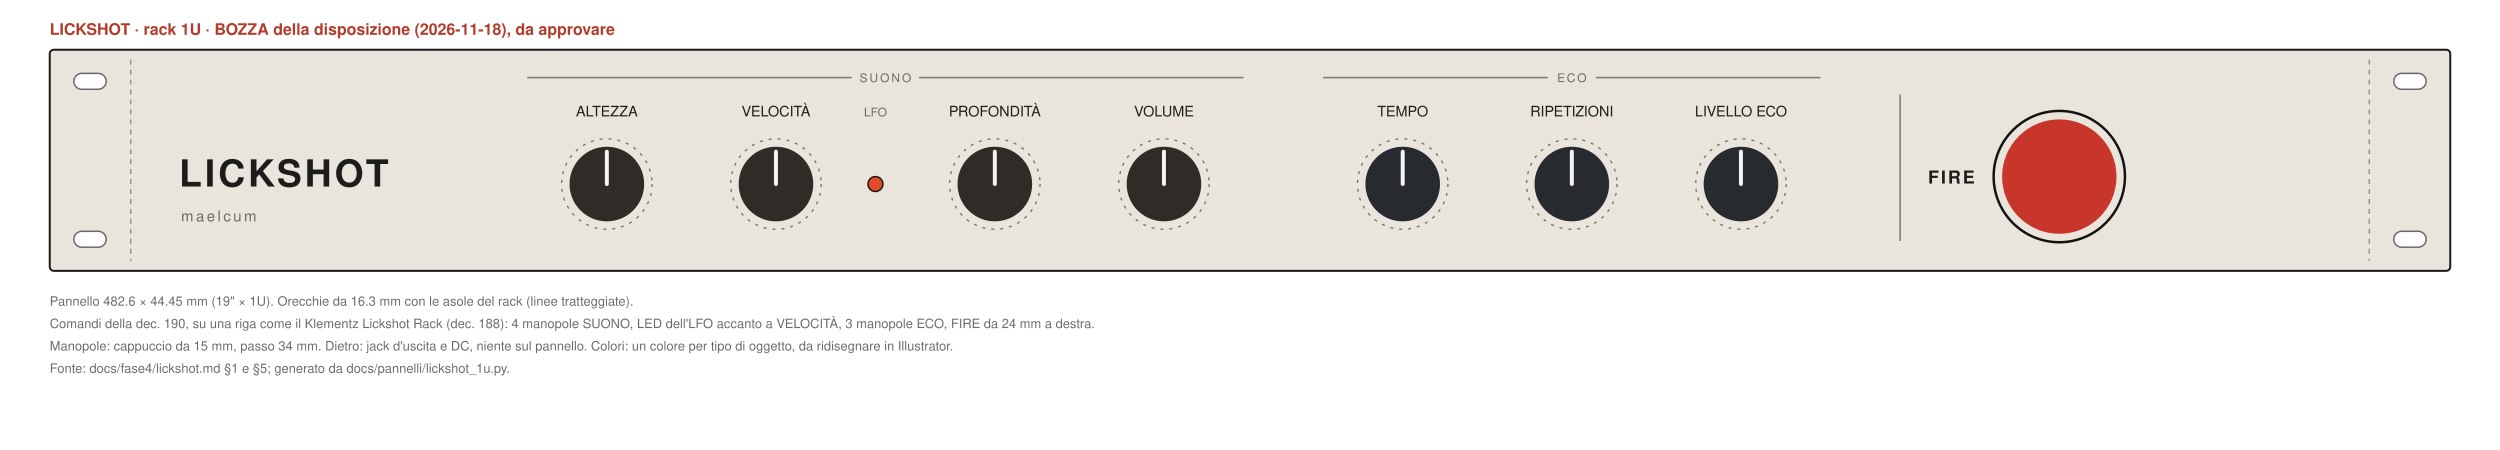
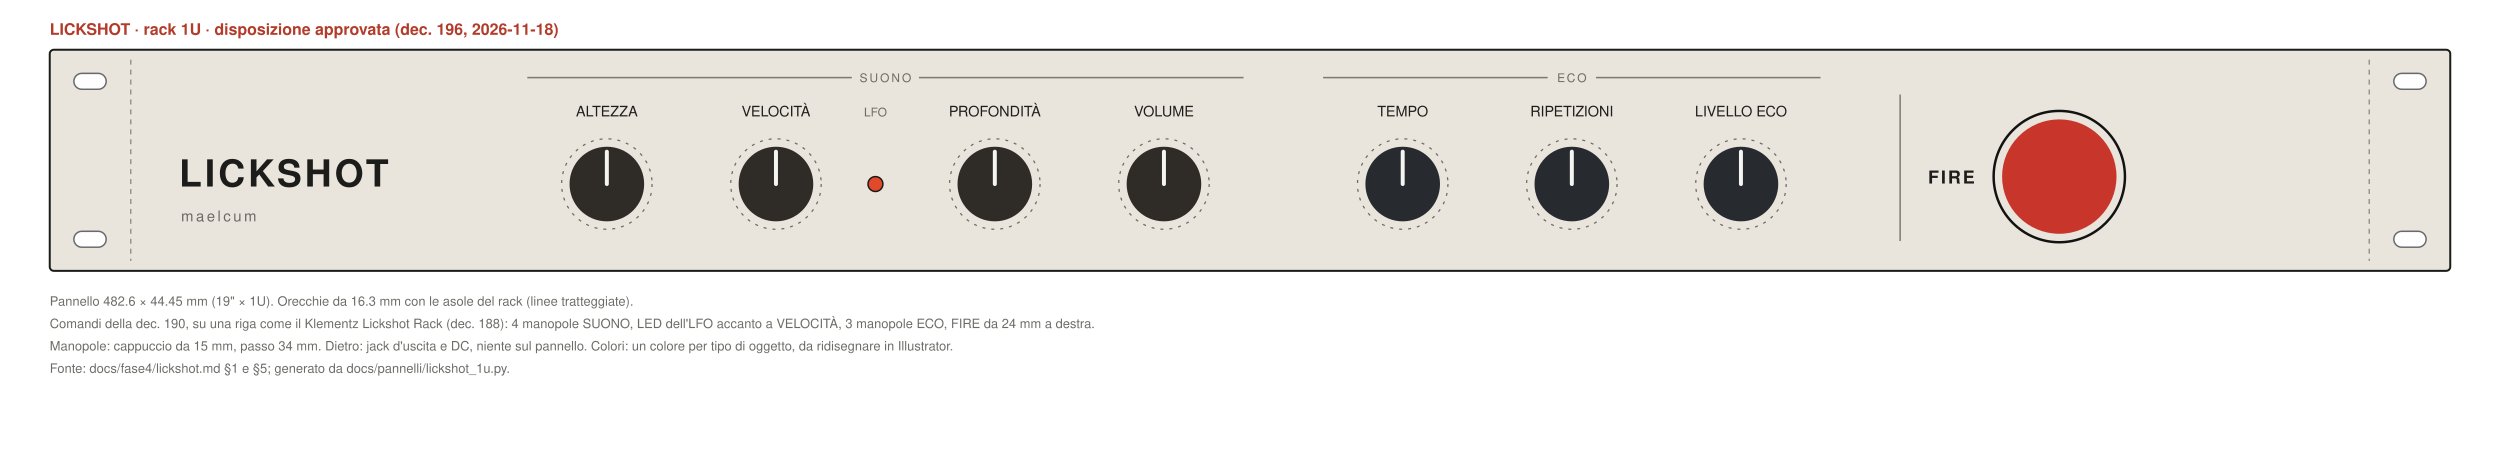
<svg xmlns="http://www.w3.org/2000/svg" width="502.6mm" height="90.45mm" viewBox="0 0 502.6 90.45">
  <rect width="502.6" height="90.45" fill="#ffffff" />
  <g transform="translate(10.0,10.0)">
    <rect x="0" y="0" width="482.6" height="44.45" rx="0.8" fill="#e9e4dc" stroke="#1b1b19" stroke-width="0.4" />
    <rect x="4.85" y="4.75" width="6.5" height="3.2" rx="1.6" fill="#fefefe" stroke="#68686e" stroke-width="0.3" />
    <rect x="4.85" y="36.50" width="6.5" height="3.2" rx="1.6" fill="#fefefe" stroke="#68686e" stroke-width="0.3" />
    <rect x="471.25" y="4.75" width="6.5" height="3.2" rx="1.6" fill="#fefefe" stroke="#68686e" stroke-width="0.3" />
    <rect x="471.25" y="36.50" width="6.5" height="3.2" rx="1.6" fill="#fefefe" stroke="#68686e" stroke-width="0.3" />
    <line x1="16.3" y1="2" x2="16.3" y2="42.45" stroke="#6d6d68" stroke-width="0.2" stroke-dasharray="1 1" />
    <line x1="466.3" y1="2" x2="466.3" y2="42.45" stroke="#6d6d68" stroke-width="0.2" stroke-dasharray="1 1" />
    <text x="26.00" y="27.50" font-size="7.5" font-weight="bold" letter-spacing="0.6" fill="#1c1c1a" text-anchor="start" font-family="Helvetica Neue, Helvetica, Arial, sans-serif">LICKSHOT</text>
    <text x="26.40" y="34.50" font-size="3.0" font-weight="normal" letter-spacing="0.5" fill="#6b6b66" text-anchor="start" font-family="Helvetica Neue, Helvetica, Arial, sans-serif">maelcum</text>
    <line x1="96" y1="5.6" x2="240" y2="5.6" stroke="#7a7a74" stroke-width="0.3" />
    <rect x="161.25" y="3.60" width="13.50" height="4" fill="#e9e4dc" />
    <text x="168.00" y="6.50" font-size="2.4" font-weight="normal" letter-spacing="0.4" fill="#6b6b66" text-anchor="middle" font-family="Helvetica Neue, Helvetica, Arial, sans-serif">SUONO</text>
    <line x1="256" y1="5.6" x2="356" y2="5.6" stroke="#7a7a74" stroke-width="0.3" />
    <rect x="301.15" y="3.60" width="9.70" height="4" fill="#e9e4dc" />
    <text x="306.00" y="6.50" font-size="2.4" font-weight="normal" letter-spacing="0.4" fill="#6b6b66" text-anchor="middle" font-family="Helvetica Neue, Helvetica, Arial, sans-serif">ECO</text>
    <circle cx="112.0" cy="27.0" r="9.10" fill="none" stroke="#6a6a65" stroke-width="0.25" stroke-dasharray="0.6 1.2" />
    <circle cx="112.0" cy="27.0" r="7.5" fill="#2f2b27" />
    <line x1="112.0" y1="27.0" x2="112.0" y2="20.5" stroke="#f4f4f0" stroke-width="0.8" stroke-linecap="round" />
    <text x="112.00" y="13.40" font-size="2.9" font-weight="normal" letter-spacing="0.0" fill="#1d1d1b" text-anchor="middle" font-family="Helvetica Neue, Helvetica, Arial, sans-serif">ALTEZZA</text>
    <circle cx="146.0" cy="27.0" r="9.10" fill="none" stroke="#6a6a65" stroke-width="0.25" stroke-dasharray="0.6 1.2" />
    <circle cx="146.0" cy="27.0" r="7.5" fill="#2f2b27" />
    <line x1="146.0" y1="27.0" x2="146.0" y2="20.5" stroke="#f4f4f0" stroke-width="0.8" stroke-linecap="round" />
    <text x="146.00" y="13.40" font-size="2.9" font-weight="normal" letter-spacing="0.0" fill="#1d1d1b" text-anchor="middle" font-family="Helvetica Neue, Helvetica, Arial, sans-serif">VELOCITÀ</text>
    <circle cx="190.0" cy="27.0" r="9.10" fill="none" stroke="#6a6a65" stroke-width="0.25" stroke-dasharray="0.6 1.2" />
    <circle cx="190.0" cy="27.0" r="7.5" fill="#2f2b27" />
    <line x1="190.0" y1="27.0" x2="190.0" y2="20.5" stroke="#f4f4f0" stroke-width="0.8" stroke-linecap="round" />
    <text x="190.00" y="13.40" font-size="2.9" font-weight="normal" letter-spacing="0.0" fill="#1d1d1b" text-anchor="middle" font-family="Helvetica Neue, Helvetica, Arial, sans-serif">PROFONDITÀ</text>
    <circle cx="224.0" cy="27.0" r="9.10" fill="none" stroke="#6a6a65" stroke-width="0.25" stroke-dasharray="0.6 1.2" />
    <circle cx="224.0" cy="27.0" r="7.5" fill="#2f2b27" />
    <line x1="224.0" y1="27.0" x2="224.0" y2="20.5" stroke="#f4f4f0" stroke-width="0.8" stroke-linecap="round" />
    <text x="224.00" y="13.40" font-size="2.9" font-weight="normal" letter-spacing="0.0" fill="#1d1d1b" text-anchor="middle" font-family="Helvetica Neue, Helvetica, Arial, sans-serif">VOLUME</text>
    <circle cx="272.0" cy="27.0" r="9.10" fill="none" stroke="#6a6a65" stroke-width="0.25" stroke-dasharray="0.6 1.2" />
    <circle cx="272.0" cy="27.0" r="7.5" fill="#272b2f" />
    <line x1="272.0" y1="27.0" x2="272.0" y2="20.5" stroke="#f4f4f0" stroke-width="0.8" stroke-linecap="round" />
    <text x="272.00" y="13.40" font-size="2.9" font-weight="normal" letter-spacing="0.0" fill="#1d1d1b" text-anchor="middle" font-family="Helvetica Neue, Helvetica, Arial, sans-serif">TEMPO</text>
    <circle cx="306.0" cy="27.0" r="9.10" fill="none" stroke="#6a6a65" stroke-width="0.25" stroke-dasharray="0.6 1.2" />
    <circle cx="306.0" cy="27.0" r="7.5" fill="#272b2f" />
    <line x1="306.0" y1="27.0" x2="306.0" y2="20.5" stroke="#f4f4f0" stroke-width="0.8" stroke-linecap="round" />
    <text x="306.00" y="13.40" font-size="2.9" font-weight="normal" letter-spacing="0.0" fill="#1d1d1b" text-anchor="middle" font-family="Helvetica Neue, Helvetica, Arial, sans-serif">RIPETIZIONI</text>
    <circle cx="340.0" cy="27.0" r="9.10" fill="none" stroke="#6a6a65" stroke-width="0.25" stroke-dasharray="0.6 1.2" />
    <circle cx="340.0" cy="27.0" r="7.5" fill="#272b2f" />
    <line x1="340.0" y1="27.0" x2="340.0" y2="20.5" stroke="#f4f4f0" stroke-width="0.8" stroke-linecap="round" />
    <text x="340.00" y="13.40" font-size="2.9" font-weight="normal" letter-spacing="0.0" fill="#1d1d1b" text-anchor="middle" font-family="Helvetica Neue, Helvetica, Arial, sans-serif">LIVELLO ECO</text>
    <circle cx="166.0" cy="27.0" r="1.5" fill="#e2492b" stroke="#191917" stroke-width="0.3" />
    <text x="166.00" y="13.40" font-size="2.4" font-weight="normal" letter-spacing="0.0" fill="#6b6b66" text-anchor="middle" font-family="Helvetica Neue, Helvetica, Arial, sans-serif">LFO</text>
    <line x1="372" y1="9" x2="372" y2="38.45" stroke="#7a7a74" stroke-width="0.3" />
    <circle cx="404.0" cy="25.5" r="13.2" fill="none" stroke="#121210" stroke-width="0.5" />
    <circle cx="404.0" cy="25.5" r="11.5" fill="#c8352a" />
    <text x="387.00" y="26.90" font-size="3.6" font-weight="bold" letter-spacing="0.4" fill="#1d1d1b" text-anchor="end" font-family="Helvetica Neue, Helvetica, Arial, sans-serif">FIRE</text>
  </g>
-   <text x="10.00" y="7.00" font-size="3.2" font-weight="bold" fill="#b23b2a" text-anchor="start" font-family="Helvetica Neue, Helvetica, Arial, sans-serif">LICKSHOT · rack 1U · BOZZA della disposizione (2026-11-18), da approvare</text>
+   <text x="10.00" y="7.00" font-size="3.2" font-weight="bold" fill="#b23b2a" text-anchor="start" font-family="Helvetica Neue, Helvetica, Arial, sans-serif">LICKSHOT · rack 1U · disposizione approvata (dec. 196, 2026-11-18)</text>
  <text x="10.00" y="61.45" font-size="2.6" font-weight="normal" fill="#6c6c67" text-anchor="start" font-family="Helvetica Neue, Helvetica, Arial, sans-serif">Pannello 482.6 × 44.45 mm (19" × 1U). Orecchie da 16.3 mm con le asole del rack (linee tratteggiate).</text>
  <text x="10.00" y="65.95" font-size="2.6" font-weight="normal" fill="#6c6c67" text-anchor="start" font-family="Helvetica Neue, Helvetica, Arial, sans-serif">Comandi della dec. 190, su una riga come il Klementz Lickshot Rack (dec. 188): 4 manopole SUONO, LED dell'LFO accanto a VELOCITÀ, 3 manopole ECO, FIRE da 24 mm a destra.</text>
  <text x="10.00" y="70.45" font-size="2.6" font-weight="normal" fill="#6c6c67" text-anchor="start" font-family="Helvetica Neue, Helvetica, Arial, sans-serif">Manopole: cappuccio da 15 mm, passo 34 mm. Dietro: jack d'uscita e DC, niente sul pannello. Colori: un colore per tipo di oggetto, da ridisegnare in Illustrator.</text>
  <text x="10.00" y="74.95" font-size="2.6" font-weight="normal" fill="#6c6c67" text-anchor="start" font-family="Helvetica Neue, Helvetica, Arial, sans-serif">Fonte: docs/fase4/lickshot.md §1 e §5; generato da docs/pannelli/lickshot_1u.py.</text>
</svg>
